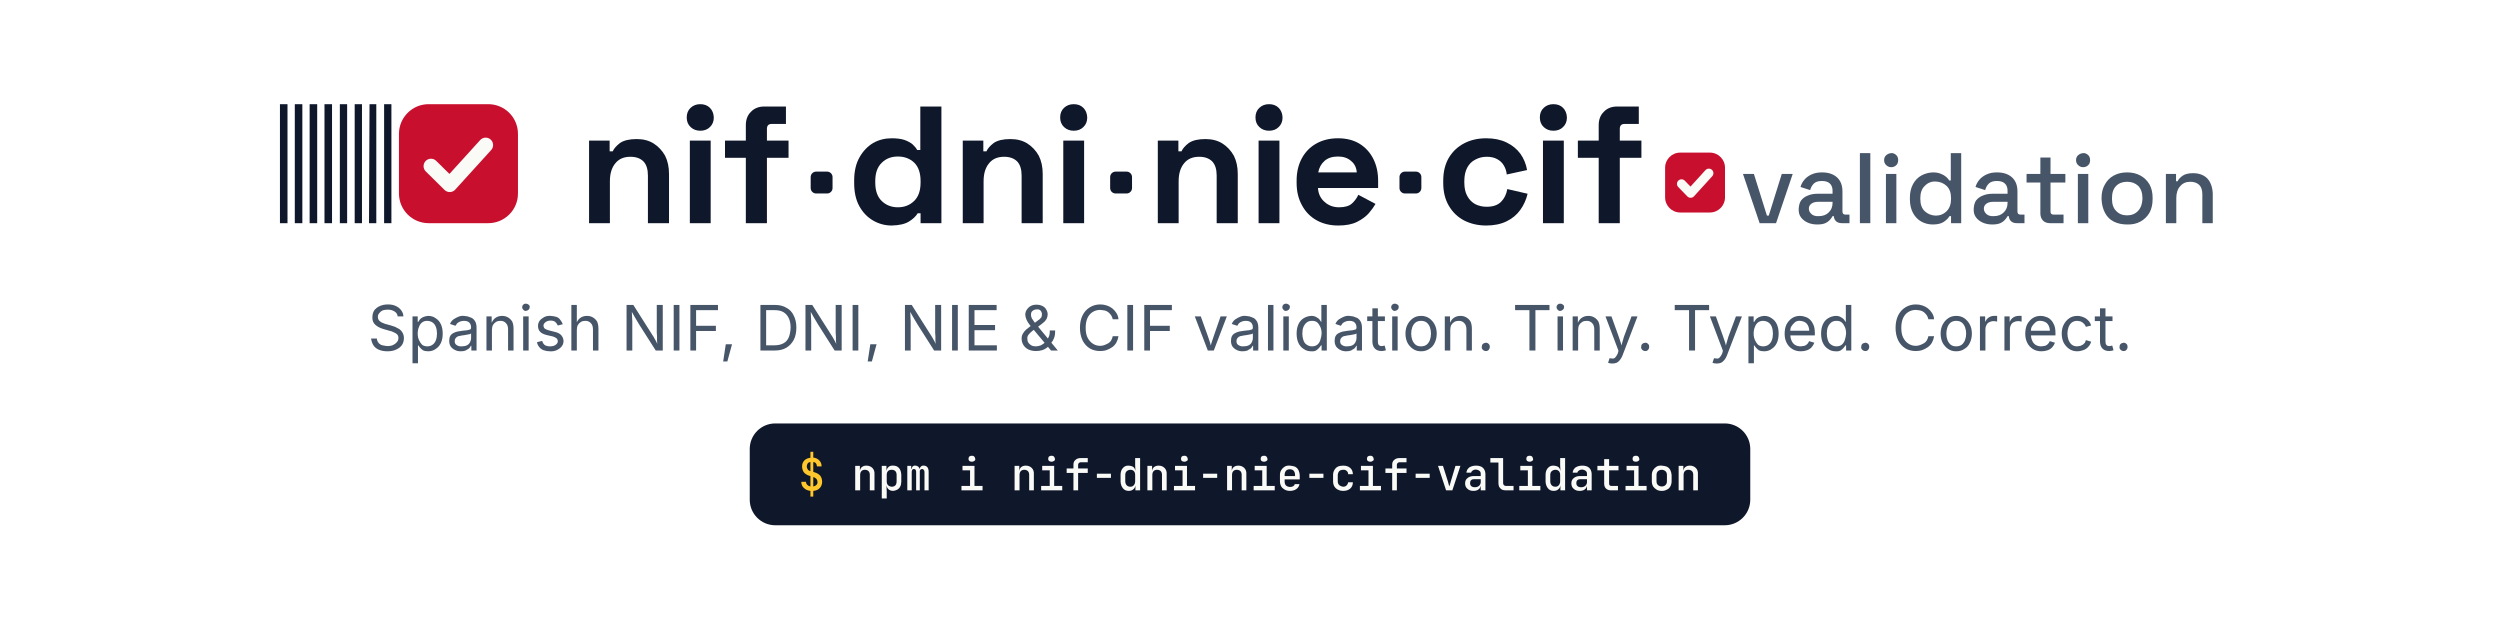
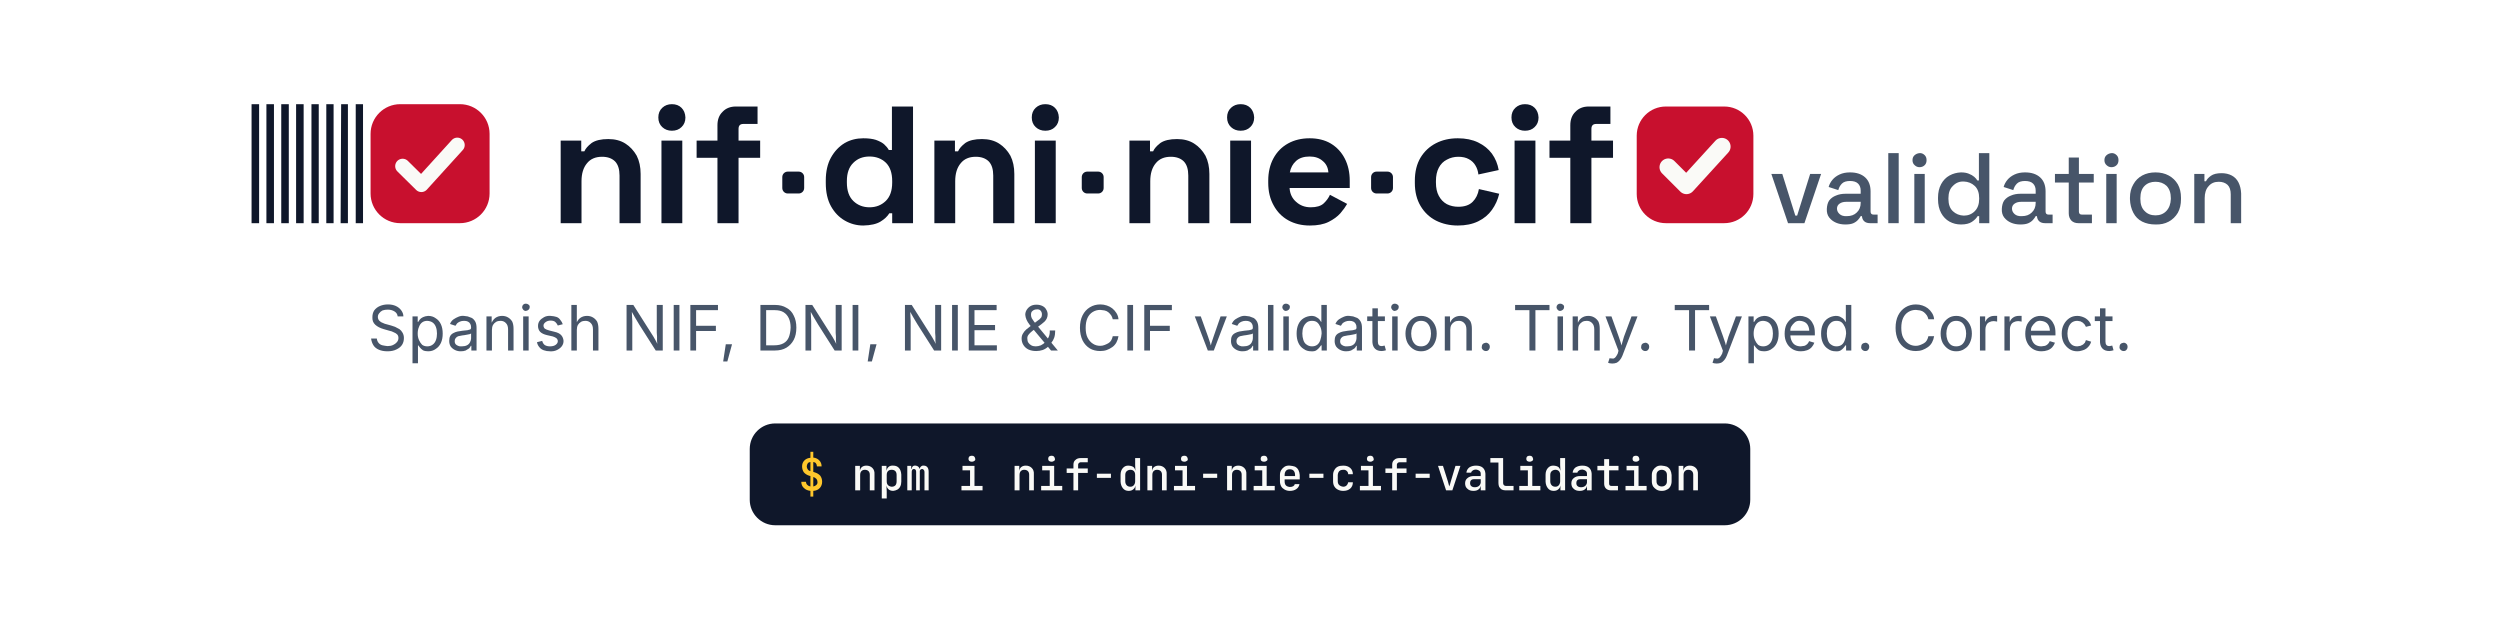
<svg xmlns="http://www.w3.org/2000/svg" aria-labelledby="tr4inp tr4inpd" role="img" viewBox="0 0 960 241.7">
  <defs>
    <path id="r0" d="M12.5 0h-8v-31.7h7.9v4.1h1.2q.7-1.6 2.8-3.2 2.2-1.5 6.4-1.5 3.8 0 6.5 1.7t4.4 4.7q1.5 3 1.5 7V0h-8.1v-18.3q0-3.6-1.7-5.4-1.8-1.8-5-1.8-3.8 0-5.8 2.5-2.1 2.5-2.1 6.9z" />
    <path id="r1" d="M12.5 0h-8v-31.7h8zm-4-35.5q-2.2 0-3.7-1.4t-1.5-3.7 1.5-3.7 3.7-1.4q2.3 0 3.7 1.4t1.5 3.7q0 2.3-1.5 3.7-1.4 1.4-3.7 1.4" />
    <path id="r2" d="M17.8 0H9.7v-25.1h-8v-6.6h8v-5.9q0-3.3 2-5.2 1.9-2 5.1-2h8.3v6.7h-5.5q-1.8 0-1.8 1.9v4.5h8.3v6.6h-8.3z" />
    <path id="r3" d="M17.3.9Q13.5.9 10.2-1T4.9-6.5t-2-8.9v-1q0-5.2 2-8.8t5.3-5.6q3.2-1.8 7.1-1.8 2.9 0 4.8.6 2 .7 3.2 1.7 1.2 1.1 1.8 2.2h1.2v-16.7h8.1V0h-8v-3.8h-1.1Q26.2-2 23.9-.6T17.3.9m2.4-7q3.7 0 6.2-2.4t2.5-7.1v-.6q0-4.6-2.4-7-2.5-2.4-6.3-2.4t-6.2 2.4q-2.5 2.4-2.5 7v.6q0 4.7 2.5 7.1t6.2 2.4" />
    <path id="r4" d="M18.9.9q-4.7 0-8.3-2T5-6.8q-2.1-3.7-2.1-8.7v-.8q0-4.9 2-8.6t5.6-5.7 8.3-2 8.1 2q3.5 2.1 5.4 5.8t1.9 8.5v2.8H11.1q.2 3.3 2.5 5.3 2.3 2.1 5.6 2.1 3.4 0 5-1.5t2.4-3.3l6.6 3.5q-.9 1.6-2.6 3.6-1.7 1.9-4.5 3.3T18.9.9m-7.7-20.4H26q-.2-2.8-2.2-4.4-1.9-1.7-5-1.7-3.3 0-5.2 1.7t-2.4 4.4" />
    <path id="r5" d="M19.4.9Q14.8.9 11-1 7.3-2.9 5.1-6.6t-2.2-8.8v-.9q0-5.2 2.2-8.9 2.2-3.6 5.9-5.5t8.4-1.9q4.5 0 7.8 1.6t5.3 4.3q2 2.8 2.6 6.3l-7.8 1.7q-.2-1.9-1.1-3.4-.9-1.6-2.6-2.5-1.6-.9-4-.9t-4.4 1.1q-2 1-3.1 3.1T11-16.2v.6q0 3.1 1.1 5.1 1.1 2.1 3.1 3.2 2 1 4.4 1 3.6 0 5.5-1.9t2.4-4.9l7.8 1.8q-.8 3.4-2.8 6.2T27.2-.7 19.4.9" />
    <path id="r6" d="M13.6 0H7.3L.9-18.9h4.2l5 16h.7l5-16H20z" />
    <path id="r7" d="M8.8.5q-2 0-3.6-.7t-2.6-2-.9-3.3.9-3.2q1-1.3 2.6-1.9 1.6-.7 3.7-.7h5.8v-1.2q0-1.7-1-2.7t-3.1-1-3.1 1-1.4 2.5l-3.7-1.2q.4-1.5 1.5-2.8 1-1.2 2.7-2t4-.8q3.7 0 5.8 1.9t2.1 5.4v7.7q0 1.2 1.1 1.2h1.6V0h-2.9q-1.4 0-2.2-.7t-.9-1.9v-.1h-.5q-.3.6-1 1.4T11.9 0 8.8.5m.6-3.2q2.4 0 3.8-1.4 1.5-1.4 1.5-3.7v-.4H9.1q-1.5 0-2.5.7t-1 1.9 1 2.1 2.8.8" />
    <path id="r8" d="M6.9 0h-4v-26.9h4z" />
    <path id="r9" d="M6.9 0h-4v-18.9h4zm-2-21.5q-1.1 0-1.9-.8-.8-.7-.8-1.9t.8-1.9 1.9-.8 2 .8q.7.7.7 1.9t-.7 1.9q-.8.8-2 .8" />
    <path id="ra" d="M10.8.5Q8.4.5 6.4-.6T3.2-3.9 2-9.2v-.6q0-3 1.2-5.2t3.2-3.3 4.4-1.2q1.8 0 3 .5 1.3.5 2.1 1.2t1.2 1.4h.6v-10.5h4V0h-3.9v-2.7h-.6Q16.5-1.5 15-.5t-4.2 1m1.1-3.4q2.5 0 4.2-1.7t1.7-4.7v-.3q0-3.1-1.7-4.7T11.9-16t-4.2 1.7Q6-12.7 6-9.6v.3q0 3.1 1.7 4.7t4.2 1.7" />
    <path id="rb" d="M15.2 0H10Q8.3 0 7.3-1q-1-1.1-1-2.8v-11.8H1v-3.3h5.3v-6.3h3.9v6.3h5.7v3.3h-5.7v11.1q0 1.2 1.1 1.2h3.9z" />
    <path id="rc" d="M11.8.5Q8.9.5 6.7-.6T3.3-4 2-9.2v-.6q0-2.9 1.3-5.1 1.2-2.2 3.4-3.4t5.1-1.2 5.1 1.2 3.5 3.4q1.2 2.2 1.2 5.1v.6q0 3-1.2 5.2-1.3 2.2-3.5 3.4T11.8.5m0-3.5q2.6 0 4.2-1.7t1.7-4.6v-.3q0-3-1.6-4.7-1.7-1.6-4.3-1.6t-4.2 1.6T6-9.6v.3q0 3 1.6 4.6Q9.2-3 11.8-3" />
    <path id="rd" d="M6.9 0h-4v-18.9h3.9v2.8h.6q.5-1.1 1.9-2.1t4.1-1q2.2 0 3.9.9t2.6 2.7 1 4.2V0h-4v-11.1q0-2.4-1.2-3.6-1.3-1.2-3.4-1.2-2.5 0-3.9 1.7-1.5 1.6-1.5 4.6z" />
    <path id="re" d="M7.7.3Q5.8.3 4.4-.3T2.3-2t-.9-2.6h2.2q.1 1 .7 1.7t1.5.9 1.9.3q1.2 0 2.1-.4t1.5-1.1.6-1.6-.5-1.4-1.3-.8q-.7-.4-1.7-.6l-2.1-.6Q4.2-8.8 3-9.9t-1.1-2.9q0-1.5.7-2.6.8-1.1 2.2-1.7t3.1-.6 3 .6 2.1 1.7.8 2.3h-2.2q-.1-1.2-1.2-1.9t-2.6-.7q-1.1 0-2 .3-.8.4-1.3 1.1-.5.6-.5 1.4 0 .9.6 1.5t1.3.8q.8.4 1.4.5l1.8.5 1.5.5 1.7.9q.7.5 1.2 1.4t.5 2q0 1.5-.7 2.6T11.1-.4Q9.7.3 7.7.3" />
    <path id="rf" d="M4 4.9H1.9v-18h2v2.1h.2l.6-.9q.4-.5 1.2-.9t2-.5q1.7 0 2.9.9 1.3.8 2 2.3t.7 3.6-.7 3.6-2 2.3Q9.6.3 7.9.3q-1.2 0-2-.4-.7-.5-1.1-1L4.1-2H4zm3.6-6.5q1.2 0 2.1-.7.8-.6 1.2-1.7t.4-2.5-.4-2.5-1.2-1.7-2.1-.7q-1.2 0-2 .6T4.4-9.1Q3.9-8 3.9-6.5q0 1.4.5 2.5t1.2 1.8q.8.6 2 .6" />
    <path id="rg" d="M5.5.3Q4.3.3 3.3-.2T1.7-1.5q-.6-.9-.6-2.2 0-1.2.4-1.9t1.2-1.1q.7-.4 1.6-.6l1.9-.3 1.9-.2 1.1-.3q.3-.2.3-.7 0-.9-.3-1.4-.3-.6-.9-.9t-1.5-.3-1.6.3-1.1.7l-.6.9-2.1-.7q.5-1.2 1.4-1.8t1.9-1 2-.3l1.5.2 1.6.6q.8.5 1.3 1.4t.5 2.5V0h-2v-1.8h-.2q-.2.5-.7 1L7.4 0q-.8.3-1.9.3m.4-1.9q1.2 0 2-.4t1.2-1.2.4-1.5v-1.9q-.1.2-.5.3l-1 .2-1.1.2-.8.1-1.5.3q-.6.2-1 .7t-.4 1.2.3 1.1 1 .7 1.4.2" />
    <path id="rh" d="M4-7.9V0H1.9v-13.1h2v3.2h-.3q.6-1.8 1.7-2.6t2.6-.8q1.3 0 2.3.6t1.6 1.6q.5 1.1.5 2.8V0h-2.1v-8.1q0-1.6-.8-2.4-.8-.9-2.1-.9-1 0-1.7.4-.8.5-1.2 1.2Q4-9 4-7.9" />
    <path id="ri" d="M4 0H1.9v-13.1H4zM2.9-15.2q-.6 0-1-.5t-.4-.9q0-.6.4-1t1-.4 1.1.4.4 1q0 .5-.4.9t-1.1.5" />
    <path id="rj" d="M6.3.3Q5 .3 3.9-.1T2.2-1.3q-.7-.8-.9-1.9l2-.5q.3 1.1 1 1.6.8.5 2 .5 1.4 0 2.2-.6t.8-1.4q0-.6-.5-1.1-.5-.4-1.4-.7l-2.2-.5q-1.8-.4-2.7-1.3-.8-.9-.8-2.2 0-1.2.6-2T4-12.8t2.5-.5 2.3.4 1.5 1.2q.6.7.9 1.6l-1.9.5q-.3-.7-.9-1.3t-1.9-.6q-1.1 0-1.9.6t-.8 1.3.5 1.2q.6.4 1.7.7l2 .5q1.8.4 2.6 1.3t.9 2.2q0 1.2-.7 2.1-.6.8-1.8 1.4T6.3.3" />
    <path id="rk" d="M4-7.9V0H1.9v-17.5H4v7.6h-.4q.6-1.8 1.7-2.6t2.6-.8q1.3 0 2.3.6t1.6 1.6q.5 1.1.5 2.8V0h-2.1v-8.1q0-1.6-.8-2.4-.8-.9-2.1-.9-1 0-1.7.4-.8.5-1.2 1.2Q4-9 4-7.9" />
    <path id="rl" d="M4.3 0H2.1v-17.5h2.6l7.1 11.2.7 1.1.9 1.6.9 1.8H14l-.2-1.9v-1.7l-.1-1.4v-10.7H16V0h-2.7L7-9.9l-.9-1.5-1-1.7-1.4-2.5h.4l.1 2.4.1 1.9z" />
    <path id="rm" d="M2.1-17.5h2.2V0H2.1z" />
    <path id="rn" d="M4.3 0H2.1v-17.5h10.6v2H4.3v6h7.6v2H4.3z" />
    <path id="ro" d="M3.1 4.2H1.5l1-6.6h2.4z" />
    <path id="rp" d="M7.6 0H3.3v-2h4.1q2.2 0 3.6-.8t2-2.3.7-3.7q0-2.1-.7-3.6t-2-2.3-3.4-.8H3.2v-2h4.6q2.5 0 4.3 1.1 1.9 1 2.8 3 1 1.9 1 4.6 0 2.8-1 4.7t-2.8 3T7.6 0M2.1-17.5h2.2V0H2.1z" />
    <path id="rq" d="M12.9 0H2.1v-17.5h10.7v2H4.3v5.7h7.9v2H4.3V-2h8.6z" />
    <path id="rr" d="M6.8.2q-1.7 0-3-.6Q2.6-1 1.9-2.1t-.7-2.5q0-1.1.5-1.9.5-.9 1.3-1.6l1.9-1.5 2.5-1.9.7-.5.7-.8q.2-.5.2-1.1 0-.8-.5-1.4T7-15.8q-.7 0-1.2.3t-.8.7q-.2.5-.2 1.1t.3 1.3l.8 1.2L7-9.8 15.1 0h-2.6L5.9-7.9 4.2-10q-.7-.9-1.1-1.8t-.5-1.9q0-1.1.6-2t1.5-1.4 2.2-.5 2.3.5 1.4 1.3q.6.9.6 1.9 0 .8-.3 1.5t-.9 1.3l-1.2 1-3.5 2.6q-1 .8-1.5 1.5t-.4 1.5q0 .9.4 1.5t1.1 1 1.7.4 2-.4q1-.5 1.8-1.3.7-.8 1.2-1.9t.4-2.5h2.1q0 1.7-.4 2.8t-1 1.8l-.8 1-.4.5q-.9.9-2.2 1.4-1.2.4-2.5.4" />
    <path id="rs" d="M9.2.2q-2.3 0-4-1-1.8-1.1-2.8-3.1-1-2.1-1-4.8 0-2.8 1-4.8t2.8-3.1 4-1.1q1.3 0 2.5.4t2.1 1.1 1.6 1.8.8 2.4H14q-.2-.9-.6-1.5-.5-.7-1.1-1.2t-1.5-.7l-1.6-.2q-1.6 0-2.9.8t-2 2.3-.7 3.8.7 3.7q.8 1.6 2.1 2.4 1.2.8 2.8.8.8 0 1.6-.3t1.5-.7 1.1-1.1.6-1.6h2.2q-.2 1.3-.8 2.4t-1.6 1.8-2.1 1.1-2.5.4" />
    <path id="rt" d="M7.9 0H5.6l-5-13.1h2.3l2.8 7.8.8 2.4.6 2.3h-.7L7-2.9l.8-2.4 2.7-7.8h2.4z" />
    <path id="ru" d="M1.9-17.5H4V0H1.9z" />
    <path id="rv" d="M6.8.3Q5.1.3 3.9-.6q-1.3-.8-2-2.3t-.7-3.6.7-3.6 2-2.3 2.9-.9q1.3 0 2 .5.8.4 1.2.9l.6.9h.1v-6.5h2.1V0h-2v-2h-.2l-.7.9q-.4.5-1.1 1t-2 .4m.3-1.9q1.2 0 2-.6T10.3-4t.5-2.5q0-1.5-.5-2.6t-1.2-1.7-2-.6-2.1.7T3.8-9t-.4 2.5q0 1.3.4 2.5T5-2.3q.9.7 2.1.7" />
    <path id="rw" d="M.2-13.1H7v1.8H.2zm2 9.9v-13h2.1v12.8q0 .9.4 1.3.3.4 1.2.4l.5-.1.5-.1.5 1.8-.8.2-.8.1Q4.1.2 3.2-.7t-1-2.5" />
    <path id="rx" d="M7.2.3Q5.4.3 4.1-.6T2-2.9q-.8-1.6-.8-3.6T2-10t2.1-2.4 3.1-.9 3.1.9 2.1 2.4.8 3.5-.8 3.6q-.7 1.5-2.1 2.3Q9 .3 7.2.3m0-1.9q1.3 0 2.2-.7.8-.7 1.2-1.8t.4-2.4-.4-2.4-1.2-1.8q-.9-.7-2.2-.7t-2.2.7q-.8.7-1.2 1.8t-.4 2.4.4 2.4T5-2.3t2.2.7" />
    <path id="ry" d="M3.5.2q-.7 0-1.2-.5t-.4-1.1q0-.7.4-1.1T3.5-3q.6 0 1.1.5.4.4.4 1.1 0 .6-.4 1.1T3.5.2" />
    <path id="rz" d="M6.6-15.5H1.1v-2h13.2v2H8.9V0H6.6z" />
    <path id="r10" d="m1.6 4.7.6-1.8.2.1 1.2.1q.5-.1.9-.6t.8-1.3L5.6.1l-5-13.2h2.3l2.8 7.8.8 2.4.6 2.3h-.7L7-2.9l.7-2.4 2.9-7.8h2.3L7.1 2q-.4 1-1 1.7t-1.2 1q-.8.3-1.7.3l-1-.1z" />
    <path id="r11" d="M7.4.3Q5.5.3 4.1-.6T2-2.9q-.8-1.5-.8-3.5 0-2.1.7-3.6.8-1.5 2.1-2.4t3.1-.9q1.1 0 2.1.4 1 .3 1.8 1.1t1.3 2 .5 3.1v.9H2.6v-1.8h9.1l-1 .6q0-1.3-.4-2.3t-1.2-1.5-2-.6-2 .6-1.3 1.5-.4 2v1.2q0 1.4.5 2.4.5 1.1 1.4 1.6t2.1.5l1.4-.2q.6-.2 1.1-.7.4-.4.7-1.1l2 .6q-.3.9-1 1.7T9.8-.1 7.4.3" />
    <path id="r12" d="M4 0H1.9v-13.1h2v2H4q.4-1 1.3-1.6t2.1-.6h1.1v2.2l-.5-.1-.8-.1q-.9 0-1.7.4T4.4-9.8Q4-9.1 4-8.2z" />
    <path id="r13" d="M7.2.3Q5.4.3 4.1-.6T2-2.9q-.8-1.6-.8-3.6T2-10t2.1-2.4 3.1-.9q.9 0 1.8.3t1.5.7q.7.5 1.2 1.1t.8 1.6l-2 .5-.5-.9-.7-.7-.9-.5-1.2-.2q-1.3 0-2.2.7-.8.7-1.2 1.8t-.4 2.4.4 2.4T5-2.3t2.2.7l1.2-.2 1-.5.7-.7.4-1 2 .6q-.2.8-.7 1.5T10.6-.7 9 0q-.9.3-1.8.3" />
    <path id="r14" d="M5.7 2.4H4.6V.2Q3 0 2.1-.9q-1-.9-1-2.4h1.8q0 .7.5 1.2t1.2.6v-4l-.4-.1Q2.9-6 2.1-6.9q-.7-1-.7-2.3 0-1.4.9-2.3t2.3-1v-2.3h1.1v2.2q1.5.2 2.3 1.1.9.9.9 2.3H7.1q0-.7-.4-1.2-.3-.4-1-.5v3.8l.6.2q1.3.4 2.1 1.3.7 1 .7 2.3 0 1.4-.9 2.4T5.7.2zm0-7.9v4q.7-.1 1.2-.6t.4-1.1q0-.8-.5-1.3t-1.3-.7zm-.4-1.8-.7.7v-4.3q-.7.1-1 .5t-.4 1.1q0 .8.5 1.4t1.6.6" />
    <path id="r15" d="M3.3 0H1.4v-9.4h1.8v1.8h.5l-.5.5q0-1.2.7-1.8t1.8-.6q1.4 0 2.3.9t.8 2.4V0H7v-6q0-.9-.5-1.4t-1.4-.5q-.8 0-1.3.5t-.5 1.5z" />
    <path id="r16" d="M3.3 3.1H1.4V-9.4h1.8v1.8h.4l-.4.5q0-1.1.7-1.8t1.9-.6q1.4 0 2.2.9T8.9-6v2.6q0 1.1-.4 1.9T7.4-.3 5.8.2Q4.6.2 3.9-.5t-.7-1.7l.4.4h-.4L3.3.4zm1.9-4.5q.9 0 1.4-.5t.5-1.6v-2.4q0-1-.5-1.5t-1.4-.5-1.4.5-.5 1.5v2.4q0 1 .5 1.5t1.4.6" />
    <path id="r17" d="M2.7 0H1v-9.4h1.5v1.2h.4l-.3.4q0-.8.4-1.3t1.2-.4 1.2.6.4 1.6l-.4-.9H6l-.3.4q0-.8.5-1.3t1.1-.4q.9 0 1.4.6t.5 1.8V0H7.6v-7.1q0-.5-.3-.8t-.6-.3q-.4 0-.7.3t-.2.8V0H4.4v-7.1q0-.5-.2-.8t-.7-.3q-.4 0-.6.3t-.2.8z" />
    <path id="r18" d="M9.5 0H1.4v-1.7h3.3v-6H1.8v-1.7h4.6v7.7h3.1zM5.4-11q-.6 0-1-.3-.3-.3-.3-.8t.3-.9q.4-.3 1-.3t.9.3.4.9-.4.8q-.3.3-.9.3" />
    <path id="r19" d="M5.4 0H3.6v-6.7H1v-1.7h2.6v-1.5q0-1.2.8-1.8.7-.7 2-.7h2.7v1.6H6.4q-.4 0-.7.3t-.3.6v1.5h3.7v1.7H5.4z" />
    <path id="r1a" d="M7.8-4.8H2.4v-1.6h5.4z" />
    <path id="r1b" d="M4.4.2Q3 .2 2.2-.8t-.9-2.5V-6q0-1.6.9-2.6t2.2-.9 1.9.6q.7.7.7 1.8l-.4-.5H7l-.1-2.1v-2.7h1.9V0H7v-1.8h-.4l.4-.4q0 1.1-.7 1.7-.7.7-1.9.7m.7-1.6q.8 0 1.3-.6t.5-1.5v-2.4q0-1-.5-1.5t-1.3-.5-1.4.5-.6 1.5v2.4q0 1 .6 1.6.5.5 1.4.5" />
    <path id="r1c" d="M5.1.2q-1.1 0-2-.5T1.8-1.5q-.5-.9-.5-2v-2.4q0-1.1.5-1.9t1.3-1.3 2-.4 2 .4q.9.5 1.3 1.3t.5 1.9v1.7H3.1v.7q0 1.1.5 1.6t1.5.6q.8 0 1.3-.3t.6-.8h1.8Q8.6-1.2 7.6-.5T5.1.2m2.1-5.7-.1.2v-.6q0-1-.5-1.6t-1.5-.6-1.5.6-.5 1.6v.4z" />
    <path id="r1d" d="M5.2.2Q4 .2 3.1-.3q-.8-.4-1.3-1.2t-.5-2v-2.4q0-1.1.5-1.9.5-.9 1.3-1.3t2.1-.4q1.7 0 2.7.9t1 2.4H7.1q0-.8-.6-1.3t-1.3-.4q-1 0-1.5.5t-.6 1.5v2.4q0 1 .6 1.5t1.5.6q.8 0 1.3-.5t.6-1.2h1.8q0 1.5-1 2.4T5.2.2" />
    <path id="r1e" d="M6.3 0H3.9L.8-9.4h1.9l1.9 6 .3 1.1.2.8.3-.8.3-1.1 1.8-6h1.9z" />
    <path id="r1f" d="M4.2.2Q2.7.2 1.9-.6 1-1.3 1-2.7q0-1.3.9-2 .9-.8 2.5-.8H7v-.9q0-.7-.5-1.1T5.2-8q-.8 0-1.3.4-.5.3-.6.8H1.5q.1-1.2 1.1-2 1.1-.7 2.6-.7 1.7 0 2.6.8t1 2.3V0H7v-1.7h-.3l.3-.4Q7-1 6.2-.4q-.7.6-2 .6m.5-1.4q1 0 1.6-.5T7-3v-1.3H4.4q-.7 0-1.1.4t-.4 1.1.4 1.1q.5.5 1.4.5" />
    <path id="r1g" d="M9.4 0h-3q-.8 0-1.5-.3-.6-.4-1-1-.3-.7-.3-1.5v-7.9H.5v-1.7h4.9v9.6q0 .5.3.8t.8.3h2.9z" />
    <path id="r1h" d="M8.7 0H6.1q-1.3 0-2-.7t-.7-1.9v-5.1H.8v-1.7h2.6V-12h1.9v2.6h3.6v1.7H5.3v5.1q0 .9.9.9h2.5z" />
    <path id="r1i" d="M5.1.2q-1.2 0-2-.5T1.8-1.5q-.5-.9-.5-2v-2.4q0-1.1.5-1.9t1.3-1.3 2-.4 2 .4q.9.5 1.3 1.3t.5 1.9v2.4q0 1.1-.5 2T7.1-.3q-.8.5-2 .5m0-1.7q.9 0 1.4-.5.6-.5.6-1.5v-2.4q0-1-.6-1.5t-1.4-.5-1.4.5-.6 1.5v2.4q0 1 .6 1.5t1.4.5" />
  </defs>
-   <g transform="translate(107.5 40)">
+   <g transform="translate(96.6 40)">
    <path fill="#0f172a" d="M0 0h2.9v45.7H0zm5.7 0h2.9v45.7H5.7zm5.7 0h2.9v45.7h-2.9zm5.7 0H20v45.7h-2.9zM23 0h2.8v45.7H23zm5.7 0h2.8v45.7h-2.8zm5.7 0H37v45.7h-2.8zM40 0h2.8v45.7H40z" />
    <rect width="45.7" height="45.7" x="45.7" fill="#c8102e" rx="11.4" />
    <path fill="none" stroke="#fafaf7" stroke-linecap="round" stroke-linejoin="round" stroke-width="5.7" d="m58 23.8 7.2 7.1L79 15.7" />
    <g fill="#0f172a" transform="translate(0 45.7)">
      <use x="114.2" href="#r0" />
      <use x="152.9" href="#r1" />
      <use x="169.2" href="#r2" />
      <use x="217.6" href="#r3" />
      <use x="257.7" href="#r0" />
      <use x="296.3" href="#r1" />
      <use x="332.6" href="#r0" />
      <use x="371.3" href="#r1" />
      <use x="387.5" href="#r4" />
      <use x="443.8" href="#r5" />
      <use x="480.5" href="#r1" />
      <use x="496.7" href="#r2" />
    </g>
    <rect width="8.4" height="8.4" x="203.8" y="25.9" fill="#0f172a" rx="2.1" />
    <rect width="8.4" height="8.4" x="318.8" y="25.9" fill="#0f172a" rx="2.1" />
    <rect width="8.4" height="8.4" x="429.9" y="25.9" fill="#0f172a" rx="2.1" />
-     <rect width="23" height="23" x="531.9" y="18.6" fill="#c8102e" rx="5.8" />
-     <path fill="none" stroke="#fafaf7" stroke-linecap="round" stroke-linejoin="round" stroke-width="3.5" d="m538.2 30.6 3.5 3.6 7-7.7" />
+     <rect width="44.8" height="44.8" x="531.9" y=".9" fill="#c8102e" rx="11.2" />
+     <path fill="none" stroke="#fafaf7" stroke-linecap="round" stroke-linejoin="round" stroke-width="6.7" d="m544 24.2 7 7 13.6-14.9" />
    <g fill="#475569" transform="translate(0 45.7)">
-       <use x="560.9" href="#r6" />
-       <use x="581.5" href="#r7" />
-       <use x="603.8" href="#r8" />
-       <use x="613.8" href="#r9" />
-       <use x="623.9" href="#ra" />
-       <use x="648.7" href="#r7" />
-       <use x="669.7" href="#rb" />
-       <use x="687.5" href="#r9" />
-       <use x="697.5" href="#rc" />
-       <use x="721.3" href="#rd" />
+       <use x="582.7" href="#r6" />
+       <use x="603.2" href="#r7" />
+       <use x="625.6" href="#r8" />
+       <use x="635.6" href="#r9" />
+       <use x="645.6" href="#ra" />
+       <use x="670.4" href="#r7" />
+       <use x="691.5" href="#rb" />
+       <use x="709.3" href="#r9" />
+       <use x="719.3" href="#rc" />
+       <use x="743.1" href="#rd" />
    </g>
  </g>
  <g fill="#475569" transform="translate(0 134.6)">
    <use x="141.1" href="#re" />
    <use x="156.5" href="#rf" />
    <use x="171.4" href="#rg" />
    <use x="184.9" href="#rh" />
    <use x="199" href="#ri" />
    <use x="204.9" href="#rj" />
    <use x="217.5" href="#rk" />
    <use x="238.5" href="#rl" />
    <use x="256.6" href="#rm" />
    <use x="263" href="#rn" />
    <use x="276.2" href="#ro" />
    <use x="289.9" href="#rp" />
    <use x="307.2" href="#rl" />
    <use x="325.3" href="#rm" />
    <use x="331.7" href="#ro" />
    <use x="345.4" href="#rl" />
    <use x="363.5" href="#rm" />
    <use x="369.9" href="#rq" />
    <use x="391.1" href="#rr" />
    <use x="413.3" href="#rs" />
    <use x="430.8" href="#rm" />
    <use x="437.3" href="#rn" />
    <use x="458.2" href="#rt" />
    <use x="471.6" href="#rg" />
    <use x="485" href="#ru" />
    <use x="490.9" href="#ri" />
    <use x="496.7" href="#rv" />
    <use x="511.4" href="#rg" />
    <use x="524.8" href="#rw" />
    <use x="532.7" href="#ri" />
    <use x="538.5" href="#rx" />
    <use x="552.9" href="#rh" />
    <use x="567.1" href="#ry" />
    <use x="580.7" href="#rz" />
    <use x="596.2" href="#ri" />
    <use x="602" href="#rh" />
    <use x="615.9" href="#r10" />
    <use x="628.3" href="#ry" />
    <use x="642" href="#rz" />
    <use x="656" href="#r10" />
    <use x="669.5" href="#rf" />
    <use x="684.1" href="#r11" />
    <use x="698.1" href="#rv" />
    <use x="712.8" href="#ry" />
    <use x="726.5" href="#rs" />
    <use x="744" href="#rx" />
    <use x="758.4" href="#r12" />
    <use x="767.8" href="#r12" />
    <use x="776.5" href="#r11" />
    <use x="790.5" href="#r13" />
    <use x="804.2" href="#rw" />
    <use x="812" href="#ry" />
  </g>
  <rect width="384.2" height="39.1" x="287.9" y="162.6" fill="#0f172a" rx="9.8" />
  <use x="306.6" fill="#ffc72c" href="#r14" transform="translate(0 188.3)" />
  <g fill="#fafaf7" transform="translate(0 188.3)">
    <use x="327" href="#r15" />
    <use x="337.2" href="#r16" />
    <use x="347.4" href="#r17" />
    <use x="367.8" href="#r18" />
    <use x="388.2" href="#r15" />
    <use x="398.4" href="#r18" />
    <use x="408.6" href="#r19" />
    <use x="418.8" href="#r1a" />
    <use x="429" href="#r1b" />
    <use x="439.2" href="#r15" />
    <use x="449.4" href="#r18" />
    <use x="459.6" href="#r1a" />
    <use x="469.8" href="#r15" />
    <use x="480" href="#r18" />
    <use x="490.2" href="#r1c" />
    <use x="500.4" href="#r1a" />
    <use x="510.6" href="#r1d" />
    <use x="520.8" href="#r18" />
    <use x="531" href="#r19" />
    <use x="541.2" href="#r1a" />
    <use x="551.4" href="#r1e" />
    <use x="561.6" href="#r1f" />
    <use x="571.8" href="#r1g" />
    <use x="582" href="#r18" />
    <use x="592.2" href="#r1b" />
    <use x="602.4" href="#r1f" />
    <use x="612.6" href="#r1h" />
    <use x="622.8" href="#r18" />
    <use x="633" href="#r1i" />
    <use x="643.2" href="#r15" />
  </g>
</svg>
